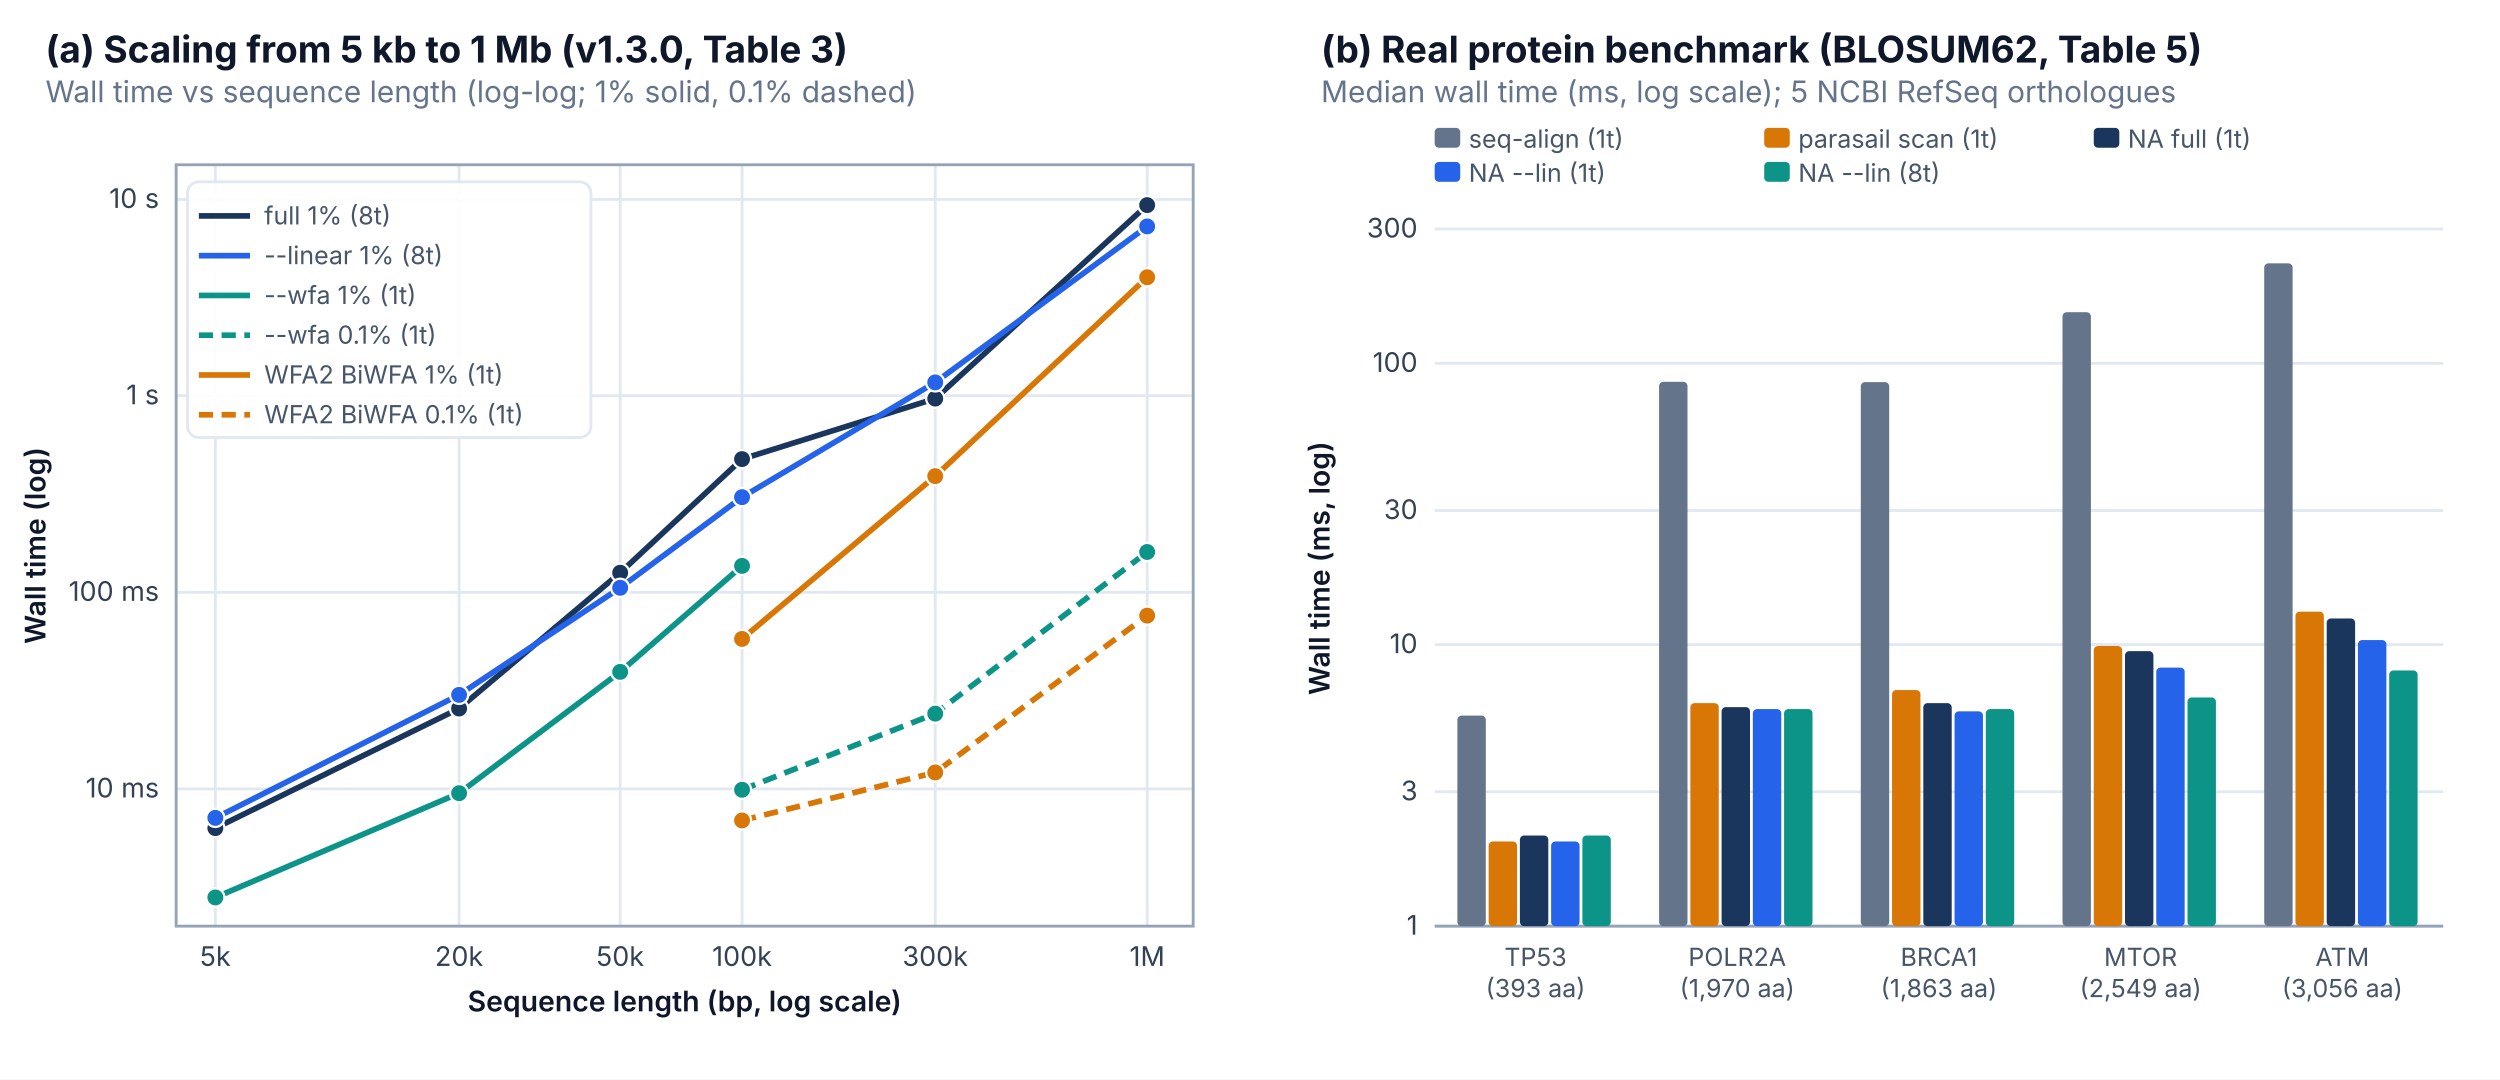
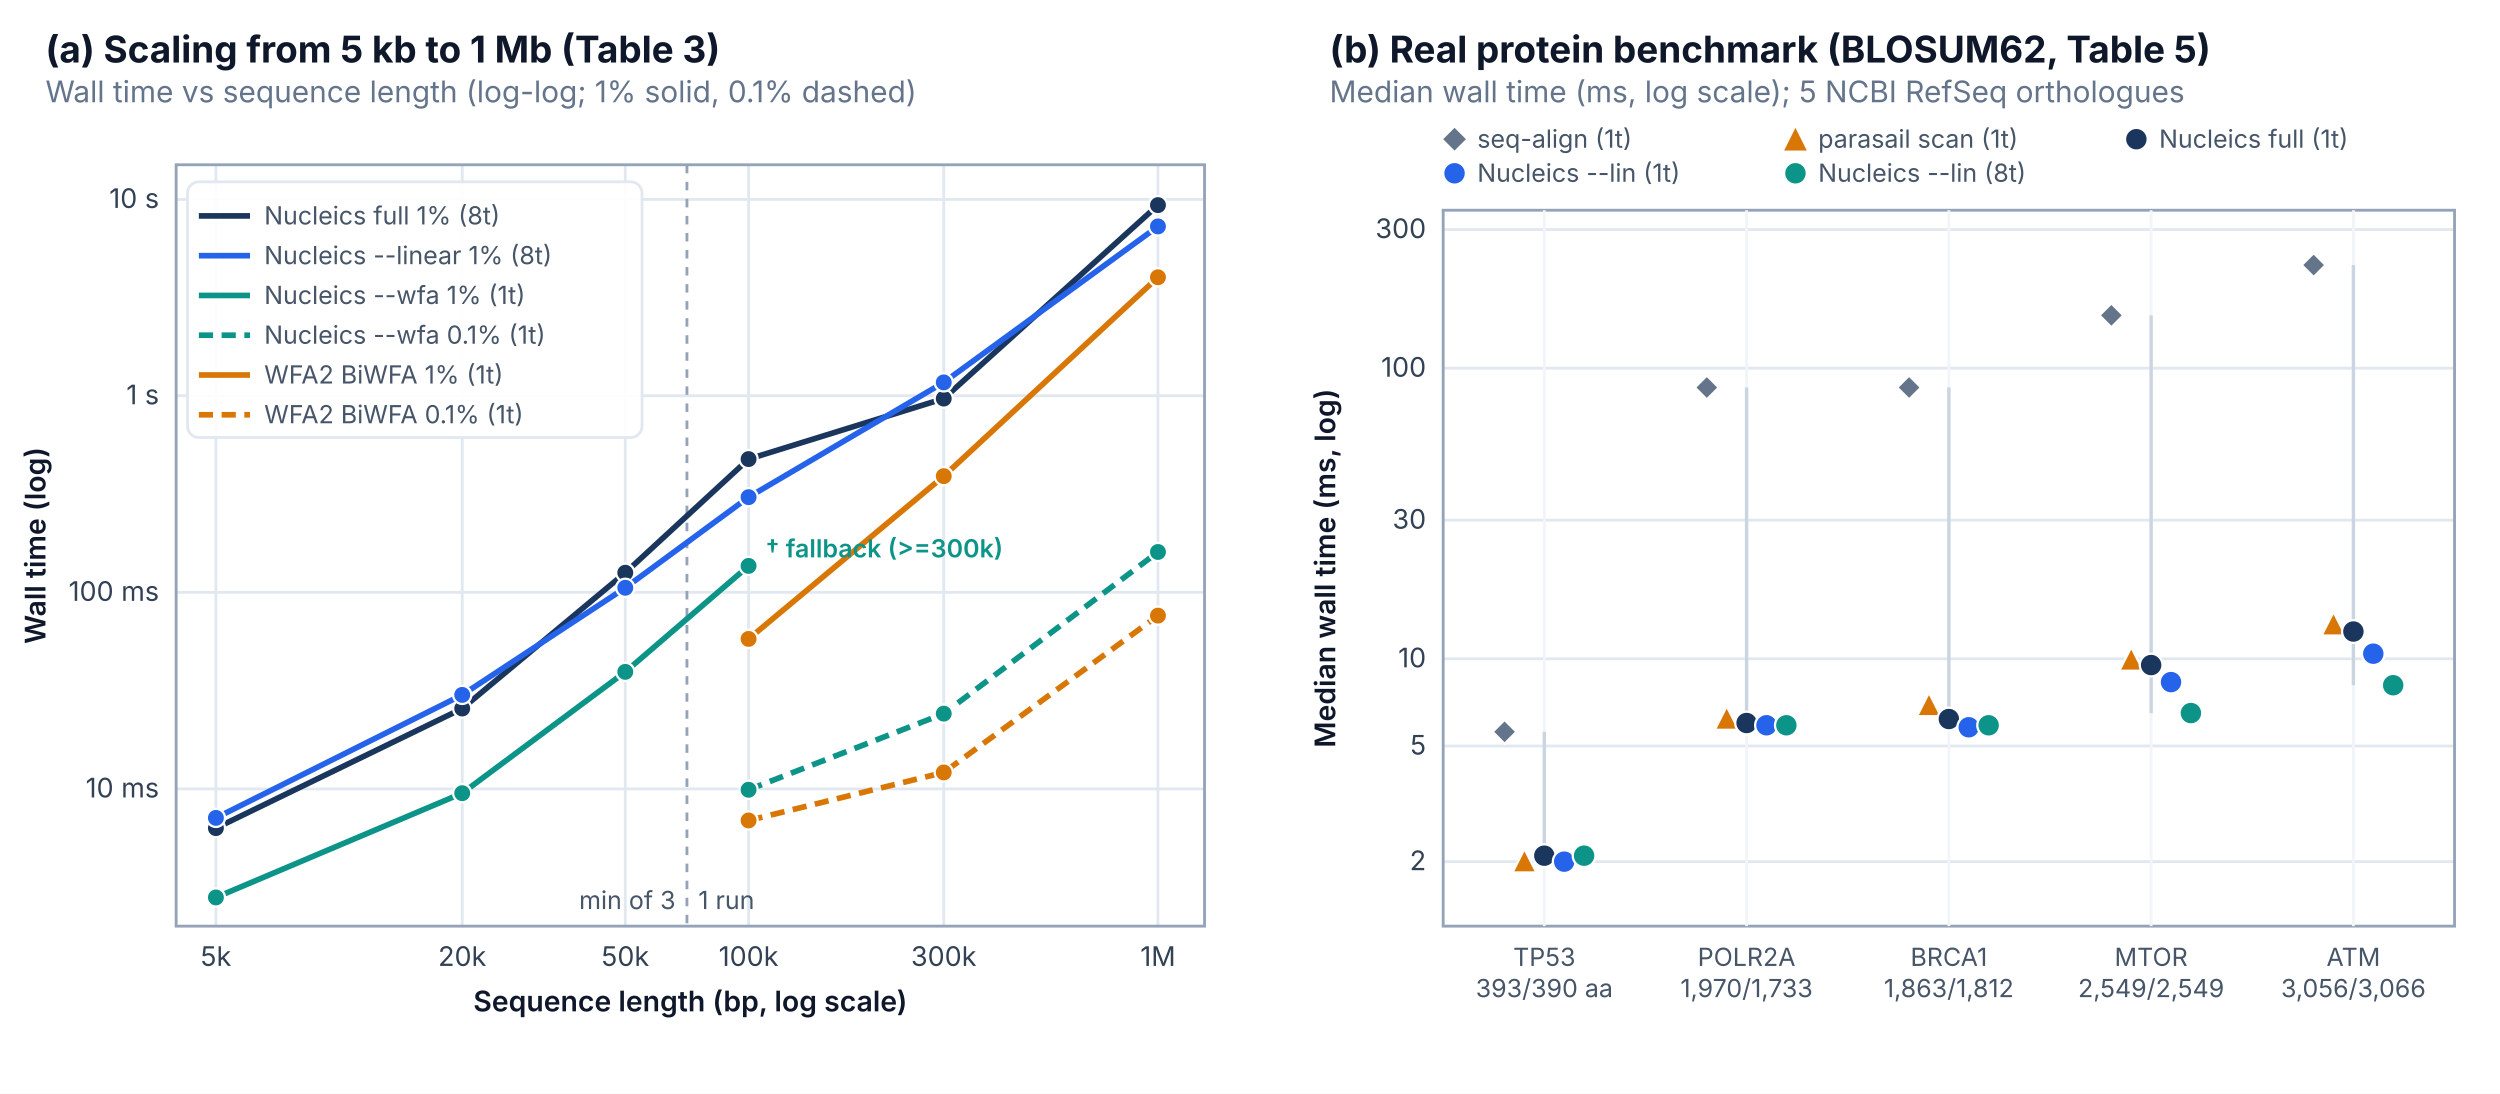
- <svg xmlns="http://www.w3.org/2000/svg" viewBox="0 0 880 380" width="880" height="380">
+ <svg xmlns="http://www.w3.org/2000/svg" viewBox="0 0 880 385" width="880" height="385">
  <defs>
    <marker id="arr" viewBox="0 0 10 10" refX="9" refY="5" markerWidth="6" markerHeight="6" orient="auto-start-reverse">
      <path d="M 0 1.5 L 10 5 L 0 8.5 z" fill="#64748b" />
    </marker>
  </defs>
-   <rect width="880" height="380" fill="#ffffff" />
+   <rect width="880" height="385" fill="#ffffff" />
  <style>
    text { font-family: Inter, -apple-system, BlinkMacSystemFont, 'Segoe UI', Helvetica, Arial, sans-serif; fill: #0f172a; }
    .title { font-size: 13px; font-weight: 700; }
    .sub { font-size: 10.5px; fill: #64748b; }
    .lbl { font-size: 10px; }
    .lblb { font-size: 10px; font-weight: 600; }
    .tick { font-size: 9.5px; fill: #334155; }
    .small { font-size: 8.8px; fill: #475569; }
  </style>
-   <text x="16" y="22" class="title">(a) Scaling from 5 kb to 1 Mb (v1.3.0, Table 3)</text>
+   <text x="16" y="22" class="title">(a) Scaling from 5 kb to 1 Mb (Table 3)</text>
  <text x="16" y="36" class="sub">Wall time vs sequence length (log-log; 1% solid, 0.1% dashed)</text>
-   <line x1="75.8" y1="58" x2="75.8" y2="326" stroke="#e2e8f0" stroke-width="1" />
-   <text x="75.8" y="340" text-anchor="middle" class="tick">5k</text>
-   <line x1="161.6" y1="58" x2="161.6" y2="326" stroke="#e2e8f0" stroke-width="1" />
-   <text x="161.6" y="340" text-anchor="middle" class="tick">20k</text>
-   <line x1="218.3" y1="58" x2="218.3" y2="326" stroke="#e2e8f0" stroke-width="1" />
-   <text x="218.3" y="340" text-anchor="middle" class="tick">50k</text>
-   <line x1="261.2" y1="58" x2="261.2" y2="326" stroke="#e2e8f0" stroke-width="1" />
-   <text x="261.2" y="340" text-anchor="middle" class="tick">100k</text>
-   <line x1="329.2" y1="58" x2="329.2" y2="326" stroke="#e2e8f0" stroke-width="1" />
-   <text x="329.2" y="340" text-anchor="middle" class="tick">300k</text>
-   <line x1="403.8" y1="58" x2="403.8" y2="326" stroke="#e2e8f0" stroke-width="1" />
-   <text x="403.8" y="340" text-anchor="middle" class="tick">1M</text>
-   <line x1="62" y1="277.7" x2="420" y2="277.7" stroke="#e2e8f0" stroke-width="1" />
+   <line x1="76.0" y1="58" x2="76.0" y2="326" stroke="#e2e8f0" stroke-width="1" />
+   <text x="76.0" y="340" text-anchor="middle" class="tick">5k</text>
+   <line x1="162.7" y1="58" x2="162.7" y2="326" stroke="#e2e8f0" stroke-width="1" />
+   <text x="162.7" y="340" text-anchor="middle" class="tick">20k</text>
+   <line x1="220.1" y1="58" x2="220.1" y2="326" stroke="#e2e8f0" stroke-width="1" />
+   <text x="220.1" y="340" text-anchor="middle" class="tick">50k</text>
+   <line x1="263.5" y1="58" x2="263.5" y2="326" stroke="#e2e8f0" stroke-width="1" />
+   <text x="263.5" y="340" text-anchor="middle" class="tick">100k</text>
+   <line x1="332.2" y1="58" x2="332.2" y2="326" stroke="#e2e8f0" stroke-width="1" />
+   <text x="332.2" y="340" text-anchor="middle" class="tick">300k</text>
+   <line x1="407.6" y1="58" x2="407.6" y2="326" stroke="#e2e8f0" stroke-width="1" />
+   <text x="407.6" y="340" text-anchor="middle" class="tick">1M</text>
+   <line x1="62" y1="277.7" x2="424" y2="277.7" stroke="#e2e8f0" stroke-width="1" />
  <text x="56" y="280.7" text-anchor="end" class="tick">10 ms</text>
-   <line x1="62" y1="208.5" x2="420" y2="208.5" stroke="#e2e8f0" stroke-width="1" />
+   <line x1="62" y1="208.5" x2="424" y2="208.5" stroke="#e2e8f0" stroke-width="1" />
  <text x="56" y="211.5" text-anchor="end" class="tick">100 ms</text>
-   <line x1="62" y1="139.3" x2="420" y2="139.3" stroke="#e2e8f0" stroke-width="1" />
+   <line x1="62" y1="139.3" x2="424" y2="139.3" stroke="#e2e8f0" stroke-width="1" />
  <text x="56" y="142.3" text-anchor="end" class="tick">1 s</text>
-   <line x1="62" y1="70.2" x2="420" y2="70.2" stroke="#e2e8f0" stroke-width="1" />
+   <line x1="62" y1="70.2" x2="424" y2="70.2" stroke="#e2e8f0" stroke-width="1" />
  <text x="56" y="73.2" text-anchor="end" class="tick">10 s</text>
-   <rect x="62" y="58" width="358" height="268" fill="none" stroke="#94a3b8" stroke-width="1" />
-   <text x="241.0" y="356" text-anchor="middle" class="lblb">Sequence length (bp, log scale)</text>
+   <line x1="241.8" y1="58" x2="241.8" y2="326" stroke="#94a3b8" stroke-width="1" stroke-dasharray="3,3" />
+   <text x="237.8" y="320" text-anchor="end" class="small">min of 3</text>
+   <text x="245.8" y="320" text-anchor="start" class="small">1 run</text>
+   <rect x="62" y="58" width="362" height="268" fill="none" stroke="#94a3b8" stroke-width="1" />
+   <text x="243.0" y="356" text-anchor="middle" class="lblb">Sequence length (bp, log scale)</text>
  <text x="16" y="192.0" text-anchor="middle" class="lblb" transform="rotate(-90 16 192.0)">Wall time (log)</text>
-   <path d="M 75.8 291.5 L 161.6 249.4 L 218.3 201.6 L 261.2 161.6 L 329.2 140.3 L 403.8 72.2" fill="none" stroke="#1b365d" stroke-width="2" />
-   <circle cx="75.8" cy="291.5" r="3.2" fill="#1b365d" stroke="#fff" stroke-width="0.8" />
-   <circle cx="161.6" cy="249.4" r="3.2" fill="#1b365d" stroke="#fff" stroke-width="0.8" />
-   <circle cx="218.3" cy="201.6" r="3.2" fill="#1b365d" stroke="#fff" stroke-width="0.8" />
-   <circle cx="261.2" cy="161.6" r="3.2" fill="#1b365d" stroke="#fff" stroke-width="0.8" />
-   <circle cx="329.2" cy="140.3" r="3.2" fill="#1b365d" stroke="#fff" stroke-width="0.8" />
-   <circle cx="403.8" cy="72.2" r="3.2" fill="#1b365d" stroke="#fff" stroke-width="0.8" />
-   <path d="M 75.8 287.9 L 161.6 244.6 L 218.3 206.9 L 261.2 175.0 L 329.2 134.6 L 403.8 79.7" fill="none" stroke="#2563eb" stroke-width="2" />
-   <circle cx="75.8" cy="287.9" r="3.2" fill="#2563eb" stroke="#fff" stroke-width="0.8" />
-   <circle cx="161.6" cy="244.6" r="3.2" fill="#2563eb" stroke="#fff" stroke-width="0.8" />
-   <circle cx="218.3" cy="206.9" r="3.2" fill="#2563eb" stroke="#fff" stroke-width="0.8" />
-   <circle cx="261.2" cy="175.0" r="3.2" fill="#2563eb" stroke="#fff" stroke-width="0.8" />
-   <circle cx="329.2" cy="134.6" r="3.2" fill="#2563eb" stroke="#fff" stroke-width="0.8" />
-   <circle cx="403.8" cy="79.7" r="3.2" fill="#2563eb" stroke="#fff" stroke-width="0.8" />
-   <path d="M 75.8 315.9 L 161.6 279.2 L 218.3 236.5 L 261.2 199.2" fill="none" stroke="#0d9488" stroke-width="2" />
-   <circle cx="75.8" cy="315.9" r="3.2" fill="#0d9488" stroke="#fff" stroke-width="0.8" />
-   <circle cx="161.6" cy="279.2" r="3.2" fill="#0d9488" stroke="#fff" stroke-width="0.8" />
-   <circle cx="218.3" cy="236.5" r="3.2" fill="#0d9488" stroke="#fff" stroke-width="0.8" />
-   <circle cx="261.2" cy="199.2" r="3.2" fill="#0d9488" stroke="#fff" stroke-width="0.8" />
-   <path d="M 261.2 278.0 L 329.2 251.2 L 403.8 194.3" fill="none" stroke="#0d9488" stroke-width="2" stroke-dasharray="5,3" />
-   <circle cx="261.2" cy="278.0" r="3.2" fill="#0d9488" stroke="#fff" stroke-width="0.8" />
-   <circle cx="329.2" cy="251.2" r="3.2" fill="#0d9488" stroke="#fff" stroke-width="0.8" />
-   <circle cx="403.8" cy="194.3" r="3.2" fill="#0d9488" stroke="#fff" stroke-width="0.8" />
-   <path d="M 261.2 224.9 L 329.2 167.6 L 403.8 97.6" fill="none" stroke="#d97706" stroke-width="2" />
-   <circle cx="261.2" cy="224.9" r="3.2" fill="#d97706" stroke="#fff" stroke-width="0.8" />
-   <circle cx="329.2" cy="167.6" r="3.2" fill="#d97706" stroke="#fff" stroke-width="0.8" />
-   <circle cx="403.8" cy="97.6" r="3.2" fill="#d97706" stroke="#fff" stroke-width="0.8" />
-   <path d="M 261.2 288.8 L 329.2 271.9 L 403.8 216.7" fill="none" stroke="#d97706" stroke-width="2" stroke-dasharray="5,3" />
-   <circle cx="261.2" cy="288.8" r="3.2" fill="#d97706" stroke="#fff" stroke-width="0.8" />
-   <circle cx="329.2" cy="271.9" r="3.2" fill="#d97706" stroke="#fff" stroke-width="0.8" />
-   <circle cx="403.8" cy="216.7" r="3.2" fill="#d97706" stroke="#fff" stroke-width="0.8" />
-   <rect x="66" y="64" width="142" height="90" rx="4" fill="#ffffff" fill-opacity="0.92" stroke="#e2e8f0" />
+   <path d="M 76.0 291.5 L 162.7 249.4 L 220.1 201.6 L 263.5 161.6 L 332.2 140.3 L 407.6 72.2" fill="none" stroke="#1b365d" stroke-width="2" />
+   <circle cx="76.0" cy="291.5" r="3.2" fill="#1b365d" stroke="#fff" stroke-width="0.8" />
+   <circle cx="162.7" cy="249.4" r="3.2" fill="#1b365d" stroke="#fff" stroke-width="0.8" />
+   <circle cx="220.1" cy="201.6" r="3.2" fill="#1b365d" stroke="#fff" stroke-width="0.8" />
+   <circle cx="263.5" cy="161.6" r="3.2" fill="#1b365d" stroke="#fff" stroke-width="0.8" />
+   <circle cx="332.2" cy="140.3" r="3.2" fill="#1b365d" stroke="#fff" stroke-width="0.8" />
+   <circle cx="407.6" cy="72.2" r="3.2" fill="#1b365d" stroke="#fff" stroke-width="0.8" />
+   <path d="M 76.0 287.9 L 162.7 244.6 L 220.1 206.9 L 263.5 175.0 L 332.2 134.6 L 407.6 79.7" fill="none" stroke="#2563eb" stroke-width="2" />
+   <circle cx="76.0" cy="287.9" r="3.2" fill="#2563eb" stroke="#fff" stroke-width="0.8" />
+   <circle cx="162.7" cy="244.6" r="3.2" fill="#2563eb" stroke="#fff" stroke-width="0.8" />
+   <circle cx="220.1" cy="206.9" r="3.2" fill="#2563eb" stroke="#fff" stroke-width="0.8" />
+   <circle cx="263.5" cy="175.0" r="3.2" fill="#2563eb" stroke="#fff" stroke-width="0.8" />
+   <circle cx="332.2" cy="134.6" r="3.2" fill="#2563eb" stroke="#fff" stroke-width="0.8" />
+   <circle cx="407.6" cy="79.7" r="3.2" fill="#2563eb" stroke="#fff" stroke-width="0.8" />
+   <path d="M 76.0 315.9 L 162.7 279.2 L 220.1 236.5 L 263.5 199.2" fill="none" stroke="#0d9488" stroke-width="2" />
+   <circle cx="76.0" cy="315.9" r="3.2" fill="#0d9488" stroke="#fff" stroke-width="0.8" />
+   <circle cx="162.7" cy="279.2" r="3.2" fill="#0d9488" stroke="#fff" stroke-width="0.8" />
+   <circle cx="220.1" cy="236.5" r="3.2" fill="#0d9488" stroke="#fff" stroke-width="0.8" />
+   <circle cx="263.5" cy="199.2" r="3.2" fill="#0d9488" stroke="#fff" stroke-width="0.8" />
+   <path d="M 263.5 278.0 L 332.2 251.2 L 407.6 194.3" fill="none" stroke="#0d9488" stroke-width="2" stroke-dasharray="5,3" />
+   <circle cx="263.5" cy="278.0" r="3.2" fill="#0d9488" stroke="#fff" stroke-width="0.8" />
+   <circle cx="332.2" cy="251.2" r="3.2" fill="#0d9488" stroke="#fff" stroke-width="0.8" />
+   <circle cx="407.6" cy="194.3" r="3.2" fill="#0d9488" stroke="#fff" stroke-width="0.8" />
+   <path d="M 263.5 224.9 L 332.2 167.6 L 407.6 97.6" fill="none" stroke="#d97706" stroke-width="2" />
+   <circle cx="263.5" cy="224.9" r="3.2" fill="#d97706" stroke="#fff" stroke-width="0.8" />
+   <circle cx="332.2" cy="167.6" r="3.2" fill="#d97706" stroke="#fff" stroke-width="0.8" />
+   <circle cx="407.6" cy="97.6" r="3.2" fill="#d97706" stroke="#fff" stroke-width="0.8" />
+   <path d="M 263.5 288.8 L 332.2 271.9 L 407.6 216.7" fill="none" stroke="#d97706" stroke-width="2" stroke-dasharray="5,3" />
+   <circle cx="263.5" cy="288.8" r="3.2" fill="#d97706" stroke="#fff" stroke-width="0.8" />
+   <circle cx="332.2" cy="271.9" r="3.2" fill="#d97706" stroke="#fff" stroke-width="0.8" />
+   <circle cx="407.6" cy="216.7" r="3.2" fill="#d97706" stroke="#fff" stroke-width="0.8" />
+   <text x="269.5" y="196.2" text-anchor="start" class="small" style="fill:#0d9488;font-weight:600">† fallback (&gt;=300k)</text>
+   <rect x="66" y="64" width="160" height="90" rx="4" fill="#ffffff" fill-opacity="0.93" stroke="#e2e8f0" />
  <line x1="70" y1="76" x2="88" y2="76" stroke="#1b365d" stroke-width="2" />
-   <text x="93" y="79" class="small">full 1% (8t)</text>
+   <text x="93" y="79" class="small">Nucleics full 1% (8t)</text>
  <line x1="70" y1="90" x2="88" y2="90" stroke="#2563eb" stroke-width="2" />
-   <text x="93" y="93" class="small">--linear 1% (8t)</text>
+   <text x="93" y="93" class="small">Nucleics --linear 1% (8t)</text>
  <line x1="70" y1="104" x2="88" y2="104" stroke="#0d9488" stroke-width="2" />
-   <text x="93" y="107" class="small">--wfa 1% (1t)</text>
+   <text x="93" y="107" class="small">Nucleics --wfa 1% (1t)</text>
  <line x1="70" y1="118" x2="88" y2="118" stroke="#0d9488" stroke-width="2" stroke-dasharray="5,3" />
-   <text x="93" y="121" class="small">--wfa 0.1% (1t)</text>
+   <text x="93" y="121" class="small">Nucleics --wfa 0.1% (1t)</text>
  <line x1="70" y1="132" x2="88" y2="132" stroke="#d97706" stroke-width="2" />
  <text x="93" y="135" class="small">WFA2 BiWFA 1% (1t)</text>
  <line x1="70" y1="146" x2="88" y2="146" stroke="#d97706" stroke-width="2" stroke-dasharray="5,3" />
  <text x="93" y="149" class="small">WFA2 BiWFA 0.1% (1t)</text>
-   <text x="465" y="22" class="title">(b) Real protein benchmark (BLOSUM62, Table 5)</text>
-   <text x="465" y="36" class="sub">Median wall time (ms, log scale); 5 NCBI RefSeq orthologues</text>
-   <line x1="505" y1="326.0" x2="860" y2="326.0" stroke="#e2e8f0" stroke-width="1" />
-   <text x="499" y="329.0" text-anchor="end" class="tick">1</text>
-   <line x1="505" y1="278.7" x2="860" y2="278.7" stroke="#e2e8f0" stroke-width="1" />
-   <text x="499" y="281.7" text-anchor="end" class="tick">3</text>
-   <line x1="505" y1="226.9" x2="860" y2="226.9" stroke="#e2e8f0" stroke-width="1" />
-   <text x="499" y="229.9" text-anchor="end" class="tick">10</text>
-   <line x1="505" y1="179.7" x2="860" y2="179.7" stroke="#e2e8f0" stroke-width="1" />
-   <text x="499" y="182.7" text-anchor="end" class="tick">30</text>
-   <line x1="505" y1="127.9" x2="860" y2="127.9" stroke="#e2e8f0" stroke-width="1" />
-   <text x="499" y="130.9" text-anchor="end" class="tick">100</text>
-   <line x1="505" y1="80.6" x2="860" y2="80.6" stroke="#e2e8f0" stroke-width="1" />
-   <text x="499" y="83.6" text-anchor="end" class="tick">300</text>
-   <line x1="505" y1="326" x2="860" y2="326" stroke="#94a3b8" stroke-width="1" />
-   <text x="468" y="200.0" text-anchor="middle" class="lblb" transform="rotate(-90 468 200.0)">Wall time (ms, log)</text>
-   <rect x="513.0" y="251.9" width="10" height="74.1" rx="1.5" fill="#64748b" />
-   <rect x="524.0" y="296.2" width="10" height="29.8" rx="1.5" fill="#d97706" />
-   <rect x="535.0" y="294.1" width="10" height="31.9" rx="1.5" fill="#1b365d" />
-   <rect x="546.0" y="296.2" width="10" height="29.8" rx="1.5" fill="#2563eb" />
-   <rect x="557.0" y="294.1" width="10" height="31.9" rx="1.5" fill="#0d9488" />
-   <text x="540.5" y="340" text-anchor="middle" class="small">TP53</text>
-   <text x="540.5" y="351" text-anchor="middle" class="small">(393 aa)</text>
-   <rect x="584.0" y="134.4" width="10" height="191.6" rx="1.5" fill="#64748b" />
-   <rect x="595.0" y="247.5" width="10" height="78.5" rx="1.5" fill="#d97706" />
-   <rect x="606.0" y="248.9" width="10" height="77.1" rx="1.5" fill="#1b365d" />
-   <rect x="617.0" y="249.6" width="10" height="76.4" rx="1.5" fill="#2563eb" />
-   <rect x="628.0" y="249.6" width="10" height="76.4" rx="1.5" fill="#0d9488" />
-   <text x="611.5" y="340" text-anchor="middle" class="small">POLR2A</text>
-   <text x="611.5" y="351" text-anchor="middle" class="small">(1,970 aa)</text>
-   <rect x="655.0" y="134.5" width="10" height="191.5" rx="1.5" fill="#64748b" />
-   <rect x="666.0" y="242.9" width="10" height="83.1" rx="1.5" fill="#d97706" />
-   <rect x="677.0" y="247.5" width="10" height="78.5" rx="1.5" fill="#1b365d" />
-   <rect x="688.0" y="250.4" width="10" height="75.6" rx="1.5" fill="#2563eb" />
-   <rect x="699.0" y="249.6" width="10" height="76.4" rx="1.5" fill="#0d9488" />
-   <text x="682.5" y="340" text-anchor="middle" class="small">BRCA1</text>
-   <text x="682.5" y="351" text-anchor="middle" class="small">(1,863 aa)</text>
-   <rect x="726.0" y="109.9" width="10" height="216.1" rx="1.5" fill="#64748b" />
-   <rect x="737.0" y="227.4" width="10" height="98.6" rx="1.5" fill="#d97706" />
-   <rect x="748.0" y="229.2" width="10" height="96.8" rx="1.5" fill="#1b365d" />
-   <rect x="759.0" y="235.0" width="10" height="91.0" rx="1.5" fill="#2563eb" />
-   <rect x="770.0" y="245.5" width="10" height="80.5" rx="1.5" fill="#0d9488" />
-   <text x="753.5" y="340" text-anchor="middle" class="small">MTOR</text>
-   <text x="753.5" y="351" text-anchor="middle" class="small">(2,549 aa)</text>
-   <rect x="797.0" y="92.7" width="10" height="233.3" rx="1.5" fill="#64748b" />
-   <rect x="808.0" y="215.3" width="10" height="110.7" rx="1.5" fill="#d97706" />
-   <rect x="819.0" y="217.7" width="10" height="108.3" rx="1.5" fill="#1b365d" />
-   <rect x="830.0" y="225.3" width="10" height="100.7" rx="1.5" fill="#2563eb" />
-   <rect x="841.0" y="236.0" width="10" height="90.0" rx="1.5" fill="#0d9488" />
-   <text x="824.5" y="340" text-anchor="middle" class="small">ATM</text>
-   <text x="824.5" y="351" text-anchor="middle" class="small">(3,056 aa)</text>
-   <rect x="505" y="45" width="9" height="7" rx="1.5" fill="#64748b" />
-   <text x="517" y="52" class="small">seq-align (1t)</text>
-   <rect x="621" y="45" width="9" height="7" rx="1.5" fill="#d97706" />
-   <text x="633" y="52" class="small">parasail scan (1t)</text>
-   <rect x="737" y="45" width="9" height="7" rx="1.5" fill="#1b365d" />
-   <text x="749" y="52" class="small">NA full (1t)</text>
-   <rect x="505" y="57" width="9" height="7" rx="1.5" fill="#2563eb" />
-   <text x="517" y="64" class="small">NA --lin (1t)</text>
-   <rect x="621" y="57" width="9" height="7" rx="1.5" fill="#0d9488" />
-   <text x="633" y="64" class="small">NA --lin (8t)</text>
+   <text x="468" y="22" class="title">(b) Real protein benchmark (BLOSUM62, Table 5)</text>
+   <text x="468" y="36" class="sub">Median wall time (ms, log scale); 5 NCBI RefSeq orthologues</text>
+   <line x1="508" y1="303.3" x2="864" y2="303.3" stroke="#e2e8f0" stroke-width="1" />
+   <text x="502" y="306.3" text-anchor="end" class="tick">2</text>
+   <line x1="508" y1="262.6" x2="864" y2="262.6" stroke="#e2e8f0" stroke-width="1" />
+   <text x="502" y="265.6" text-anchor="end" class="tick">5</text>
+   <line x1="508" y1="231.9" x2="864" y2="231.9" stroke="#e2e8f0" stroke-width="1" />
+   <text x="502" y="234.9" text-anchor="end" class="tick">10</text>
+   <line x1="508" y1="183.1" x2="864" y2="183.1" stroke="#e2e8f0" stroke-width="1" />
+   <text x="502" y="186.1" text-anchor="end" class="tick">30</text>
+   <line x1="508" y1="129.6" x2="864" y2="129.6" stroke="#e2e8f0" stroke-width="1" />
+   <text x="502" y="132.6" text-anchor="end" class="tick">100</text>
+   <line x1="508" y1="80.8" x2="864" y2="80.8" stroke="#e2e8f0" stroke-width="1" />
+   <text x="502" y="83.8" text-anchor="end" class="tick">300</text>
+   <rect x="508" y="74" width="356" height="252" fill="none" stroke="#94a3b8" stroke-width="1" />
+   <text x="470" y="200.0" text-anchor="middle" class="lblb" transform="rotate(-90 470 200.0)">Median wall time (ms, log)</text>
+   <line x1="543.6" y1="74" x2="543.6" y2="326" stroke="#f1f5f9" stroke-width="1" />
+   <line x1="543.6" y1="257.6" x2="543.6" y2="303.3" stroke="#cbd5e1" stroke-width="1.2" />
+   <polygon points="529.6,253.4 533.8,257.6 529.6,261.8 525.4,257.6" fill="#64748b" stroke="#fff" stroke-width="0.8" />
+   <polygon points="536.6,298.8 532.4,307.1 540.8,307.1" fill="#d97706" stroke="#fff" stroke-width="0.8" />
+   <circle cx="543.6" cy="301.2" r="4.0" fill="#1b365d" stroke="#fff" stroke-width="0.8" />
+   <circle cx="550.6" cy="303.3" r="4.0" fill="#2563eb" stroke="#fff" stroke-width="0.8" />
+   <circle cx="557.6" cy="301.2" r="4.0" fill="#0d9488" stroke="#fff" stroke-width="0.8" />
+   <text x="543.6" y="340" text-anchor="middle" class="small">TP53</text>
+   <text x="543.6" y="351" text-anchor="middle" class="small">393/390 aa</text>
+   <line x1="614.8" y1="74" x2="614.8" y2="326" stroke="#f1f5f9" stroke-width="1" />
+   <line x1="614.8" y1="136.4" x2="614.8" y2="255.3" stroke="#cbd5e1" stroke-width="1.2" />
+   <polygon points="600.8,132.2 605.0,136.4 600.8,140.6 596.6,136.4" fill="#64748b" stroke="#fff" stroke-width="0.8" />
+   <polygon points="607.8,248.6 603.6,256.9 612.0,256.9" fill="#d97706" stroke="#fff" stroke-width="0.8" />
+   <circle cx="614.8" cy="254.5" r="4.0" fill="#1b365d" stroke="#fff" stroke-width="0.8" />
+   <circle cx="621.8" cy="255.3" r="4.0" fill="#2563eb" stroke="#fff" stroke-width="0.8" />
+   <circle cx="628.8" cy="255.3" r="4.0" fill="#0d9488" stroke="#fff" stroke-width="0.8" />
+   <text x="614.8" y="340" text-anchor="middle" class="small">POLR2A</text>
+   <text x="614.8" y="351" text-anchor="middle" class="small">1,970/1,733</text>
+   <line x1="686.0" y1="74" x2="686.0" y2="326" stroke="#f1f5f9" stroke-width="1" />
+   <line x1="686.0" y1="136.4" x2="686.0" y2="256.0" stroke="#cbd5e1" stroke-width="1.2" />
+   <polygon points="672.0,132.2 676.2,136.4 672.0,140.6 667.8,136.4" fill="#64748b" stroke="#fff" stroke-width="0.8" />
+   <polygon points="679.0,243.8 674.8,252.1 683.2,252.1" fill="#d97706" stroke="#fff" stroke-width="0.8" />
+   <circle cx="686.0" cy="253.1" r="4.0" fill="#1b365d" stroke="#fff" stroke-width="0.8" />
+   <circle cx="693.0" cy="256.0" r="4.0" fill="#2563eb" stroke="#fff" stroke-width="0.8" />
+   <circle cx="700.0" cy="255.3" r="4.0" fill="#0d9488" stroke="#fff" stroke-width="0.8" />
+   <text x="686.0" y="340" text-anchor="middle" class="small">BRCA1</text>
+   <text x="686.0" y="351" text-anchor="middle" class="small">1,863/1,812</text>
+   <line x1="757.2" y1="74" x2="757.2" y2="326" stroke="#f1f5f9" stroke-width="1" />
+   <line x1="757.2" y1="111.0" x2="757.2" y2="251.0" stroke="#cbd5e1" stroke-width="1.2" />
+   <polygon points="743.2,106.8 747.4,111.0 743.2,115.2 739.0,111.0" fill="#64748b" stroke="#fff" stroke-width="0.8" />
+   <polygon points="750.2,227.8 746.0,236.1 754.4,236.1" fill="#d97706" stroke="#fff" stroke-width="0.8" />
+   <circle cx="757.2" cy="234.1" r="4.0" fill="#1b365d" stroke="#fff" stroke-width="0.8" />
+   <circle cx="764.2" cy="240.1" r="4.0" fill="#2563eb" stroke="#fff" stroke-width="0.8" />
+   <circle cx="771.2" cy="251.0" r="4.0" fill="#0d9488" stroke="#fff" stroke-width="0.8" />
+   <text x="757.2" y="340" text-anchor="middle" class="small">MTOR</text>
+   <text x="757.2" y="351" text-anchor="middle" class="small">2,549/2,549</text>
+   <line x1="828.4" y1="74" x2="828.4" y2="326" stroke="#f1f5f9" stroke-width="1" />
+   <line x1="828.4" y1="93.3" x2="828.4" y2="241.2" stroke="#cbd5e1" stroke-width="1.2" />
+   <polygon points="814.4,89.1 818.6,93.3 814.4,97.5 810.2,93.3" fill="#64748b" stroke="#fff" stroke-width="0.8" />
+   <polygon points="821.4,215.4 817.2,223.7 825.6,223.7" fill="#d97706" stroke="#fff" stroke-width="0.8" />
+   <circle cx="828.4" cy="222.3" r="4.0" fill="#1b365d" stroke="#fff" stroke-width="0.8" />
+   <circle cx="835.4" cy="230.1" r="4.0" fill="#2563eb" stroke="#fff" stroke-width="0.8" />
+   <circle cx="842.4" cy="241.2" r="4.0" fill="#0d9488" stroke="#fff" stroke-width="0.8" />
+   <text x="828.4" y="340" text-anchor="middle" class="small">ATM</text>
+   <text x="828.4" y="351" text-anchor="middle" class="small">3,056/3,066</text>
+   <polygon points="512,45 516,49 512,53 508,49" fill="#64748b" />
+   <text x="520" y="52" class="small">seq-align (1t)</text>
+   <polygon points="632,45 628,53 636,53" fill="#d97706" />
+   <text x="640" y="52" class="small">parasail scan (1t)</text>
+   <circle cx="752" cy="49" r="3.6" fill="#1b365d" />
+   <text x="760" y="52" class="small">Nucleics full (1t)</text>
+   <circle cx="512" cy="61" r="3.6" fill="#2563eb" />
+   <text x="520" y="64" class="small">Nucleics --lin (1t)</text>
+   <circle cx="632" cy="61" r="3.6" fill="#0d9488" />
+   <text x="640" y="64" class="small">Nucleics --lin (8t)</text>
</svg>
